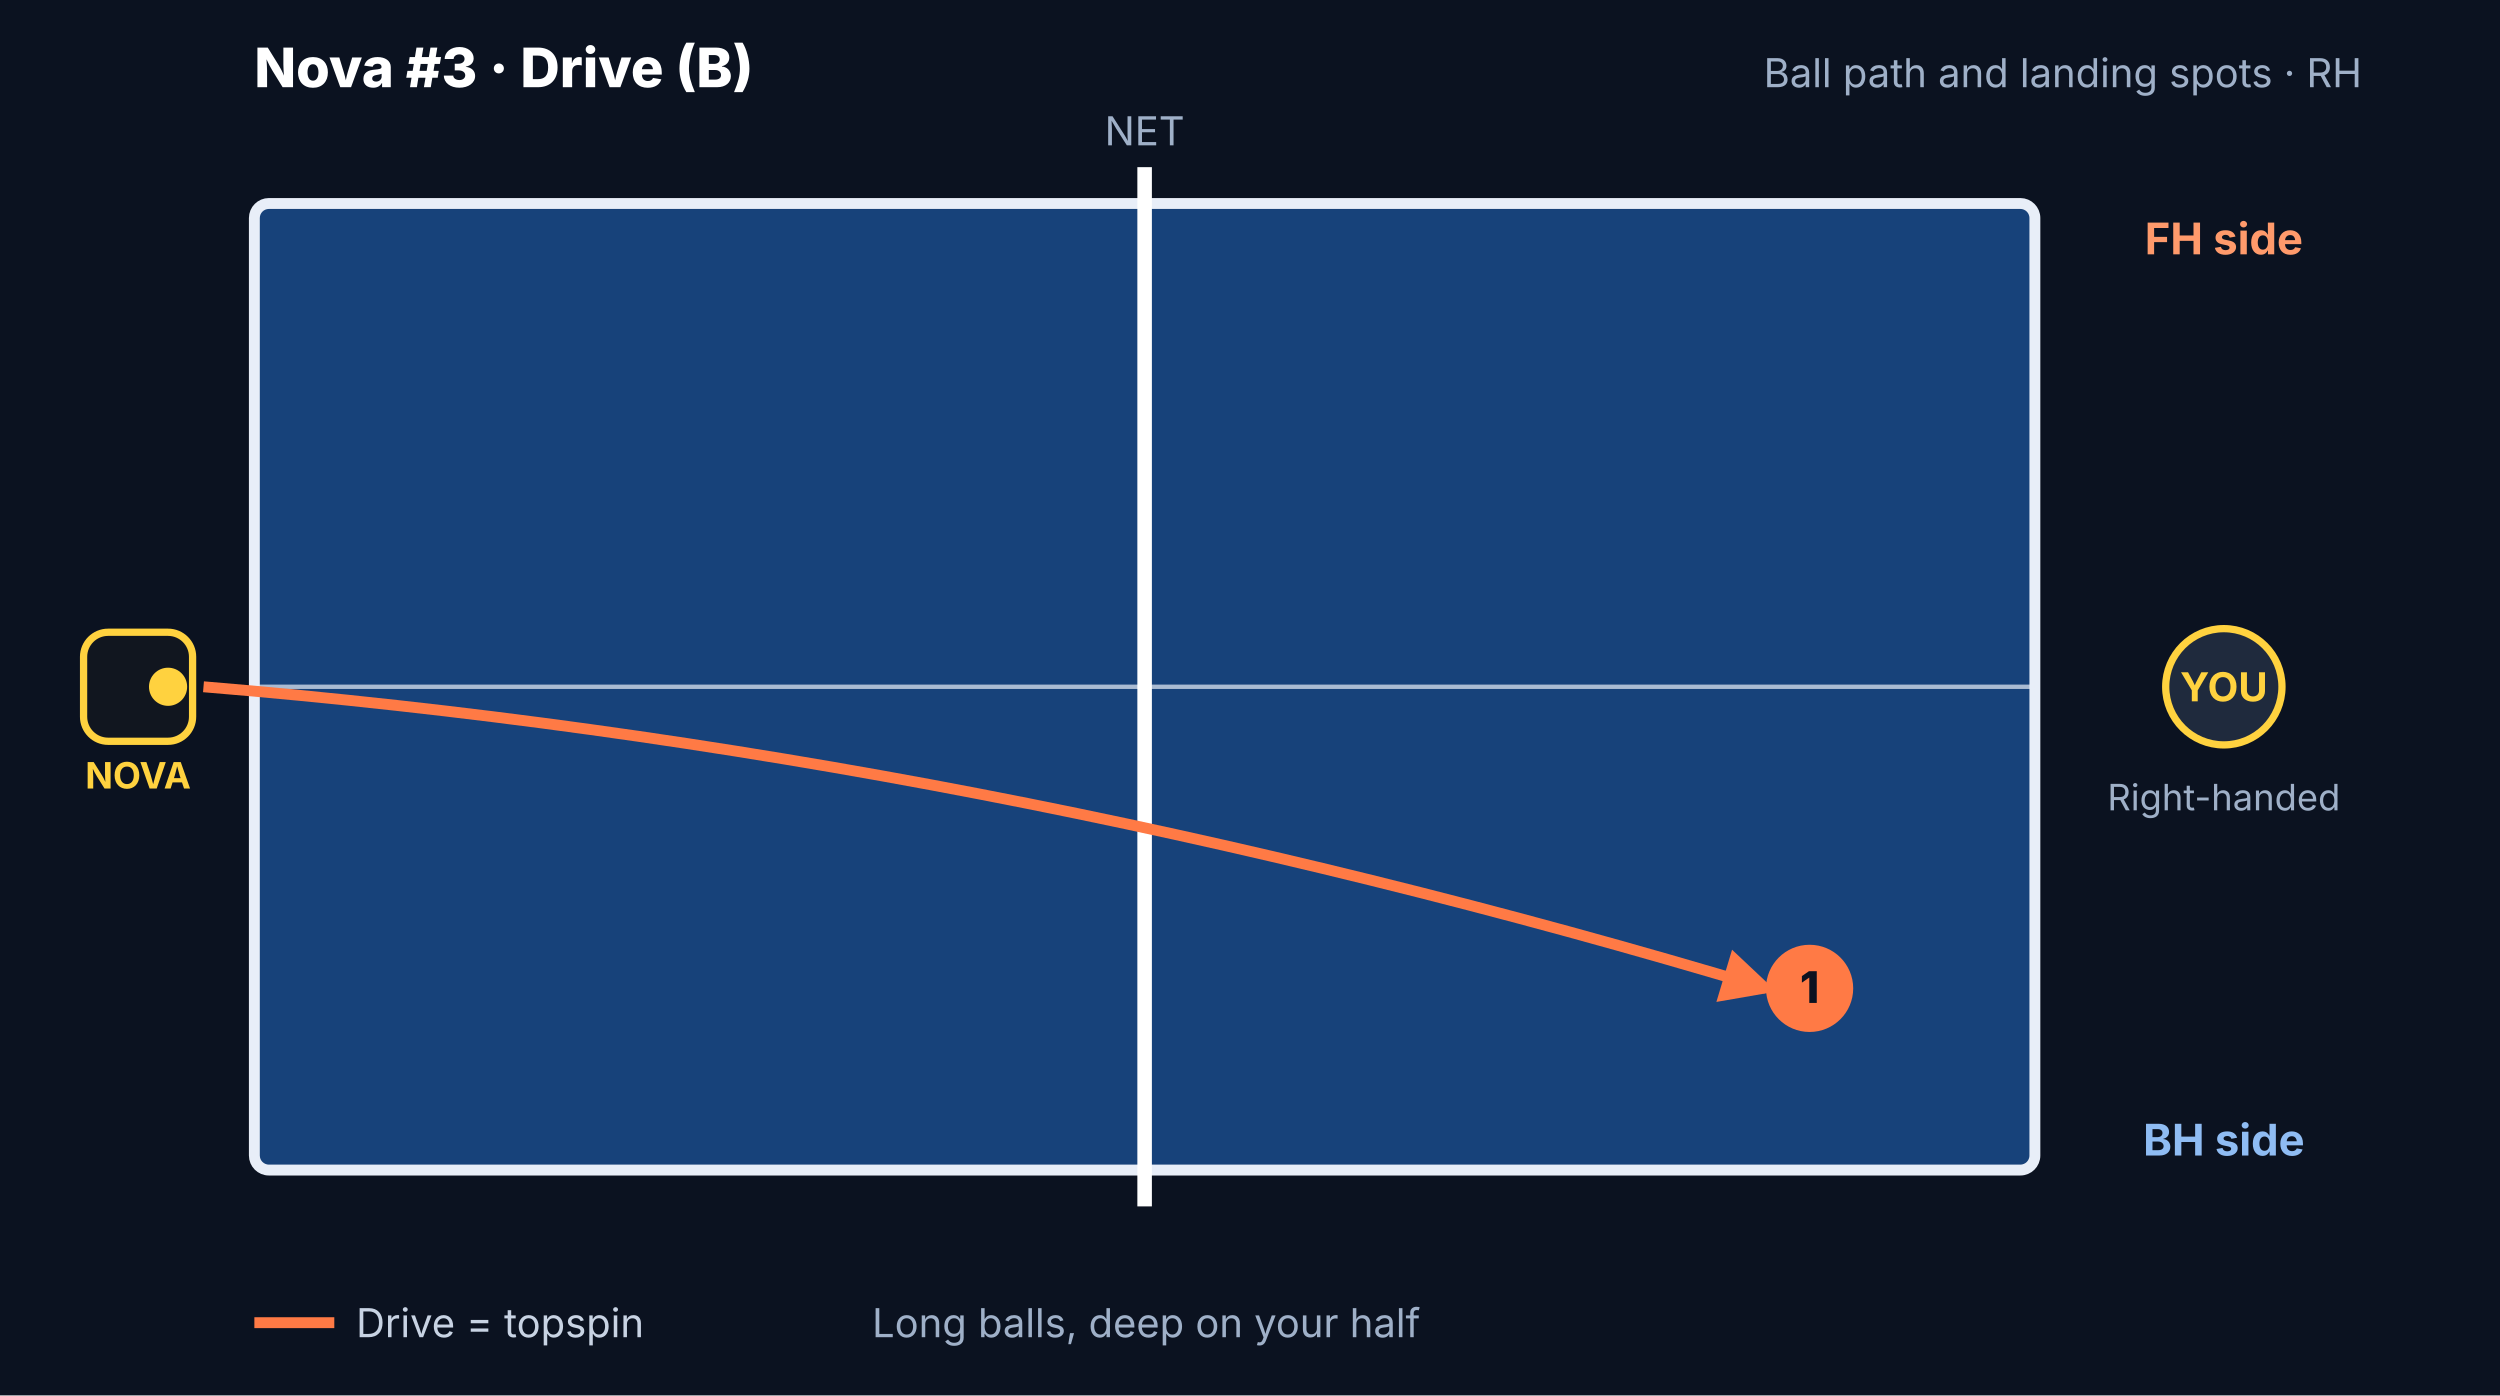
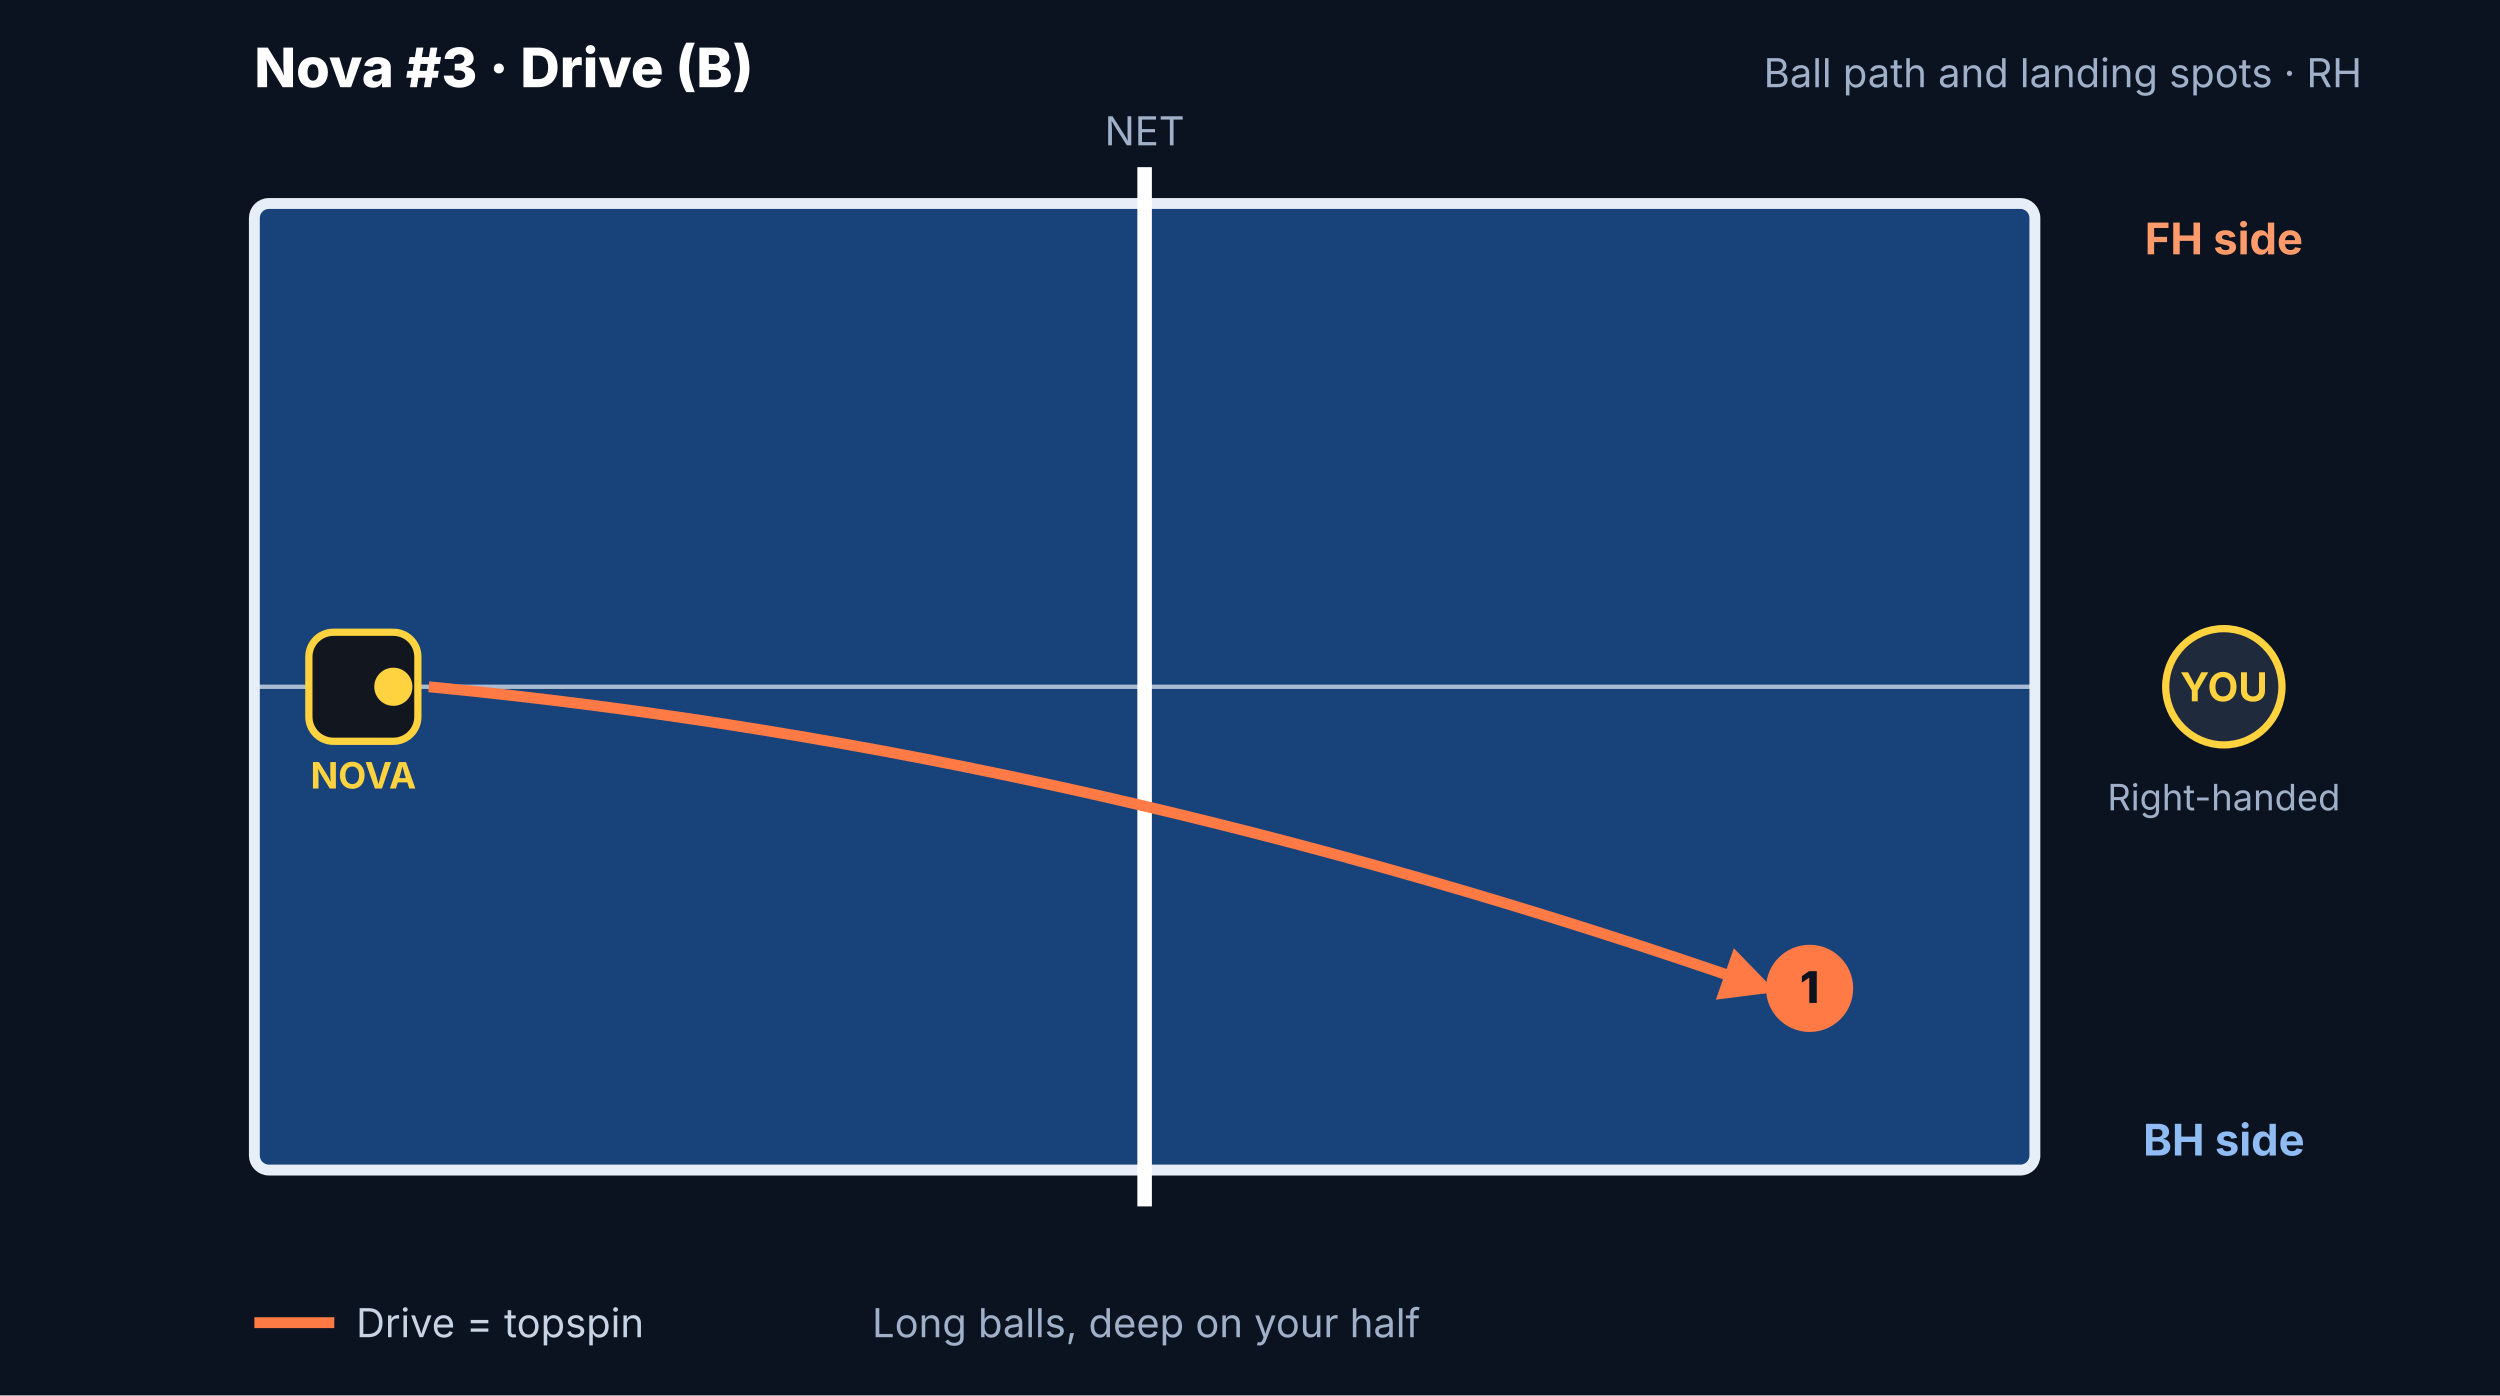
<svg xmlns="http://www.w3.org/2000/svg" viewBox="0 0 688 384" width="1376" height="768">
  <defs>
    <marker id="ah" viewBox="0 0 10 10" refX="8" refY="5" markerWidth="5" markerHeight="5" orient="auto-start-reverse">
      <path d="M0 0L10 5L0 10z" fill="context-stroke" />
    </marker>
    <radialGradient id="glow">
      <stop offset="0" stop-color="#ffd23f" stop-opacity=".55" />
      <stop offset="1" stop-color="#ffd23f" stop-opacity="0" />
    </radialGradient>
  </defs>
  <rect width="688" height="384" fill="#0b1220" />
  <text x="70" y="24" font-family="Inter, Arial, sans-serif" font-size="15" font-weight="800" fill="#ffffff">Nova #3 · Drive (B)</text>
  <text x="650" y="24" text-anchor="end" font-family="Inter, Arial, sans-serif" font-size="11" fill="#9fb0c8">Ball path and landing spots · RH</text>
  <rect x="70" y="56" width="490" height="266" rx="4" fill="#17427a" stroke="#e8eef8" stroke-width="3" />
  <line x1="70" y1="189" x2="560" y2="189" stroke="#e8eef8" stroke-width="1.2" opacity=".7" />
  <line x1="315" y1="46" x2="315" y2="332" stroke="#ffffff" stroke-width="4" />
  <text x="315" y="40" text-anchor="middle" font-family="Inter, Arial, sans-serif" font-size="11" fill="#9fb0c8">NET</text>
  <circle cx="612" cy="189" r="16" fill="#1f2a3d" stroke="#ffd23f" stroke-width="2" />
  <text x="612" y="193" text-anchor="middle" font-family="Inter, Arial, sans-serif" font-size="11" font-weight="700" fill="#ffd23f">YOU</text>
  <text x="612" y="223" text-anchor="middle" font-family="Inter, Arial, sans-serif" font-size="10" fill="#9fb0c8">Right-handed</text>
  <text x="612" y="70" text-anchor="middle" font-family="Inter, Arial, sans-serif" font-size="12" font-weight="700" fill="#ff9a6b">FH side</text>
  <text x="612" y="318" text-anchor="middle" font-family="Inter, Arial, sans-serif" font-size="12" font-weight="700" fill="#8fbcf3">BH side</text>
-   <rect x="23" y="174" width="30" height="30" rx="6.75" fill="#11161f" stroke="#ffd23f" stroke-width="2" />
-   <circle cx="46.25" cy="189" r="5.25" fill="#ffd23f" />
-   <text x="38" y="217" text-anchor="middle" font-family="Inter, Arial, sans-serif" font-size="10" font-weight="700" fill="#ffd23f">NOVA</text>
-   <path d="M56 189 Q 268 206.5 486 272" fill="none" stroke="#ff7a45" stroke-width="3" marker-end="url(#ah)" />
+   <rect x="85" y="174" width="30" height="30" rx="6.75" fill="#11161f" stroke="#ffd23f" stroke-width="2" />
+   <circle cx="108.25" cy="189" r="5.25" fill="#ffd23f" />
+   <text x="100" y="217" text-anchor="middle" font-family="Inter, Arial, sans-serif" font-size="10" font-weight="700" fill="#ffd23f">NOVA</text>
+   <path d="M118 189 Q 299 206.5 486 272" fill="none" stroke="#ff7a45" stroke-width="3" marker-end="url(#ah)" />
  <circle cx="498" cy="272" r="12" fill="#ff7a45" />
  <text x="498" y="276" text-anchor="middle" font-family="Inter, Arial, sans-serif" font-size="12" font-weight="800" fill="#0b1220">1</text>
  <line x1="70" y1="364" x2="92" y2="364" stroke="#ff7a45" stroke-width="3" />
  <text x="98" y="368" font-family="Inter, Arial, sans-serif" font-size="11" fill="#c8d3e3">Drive = topspin</text>
  <text x="240" y="368" font-family="Inter, Arial, sans-serif" font-size="11" fill="#9fb0c8">Long balls, deep on your half</text>
</svg>
